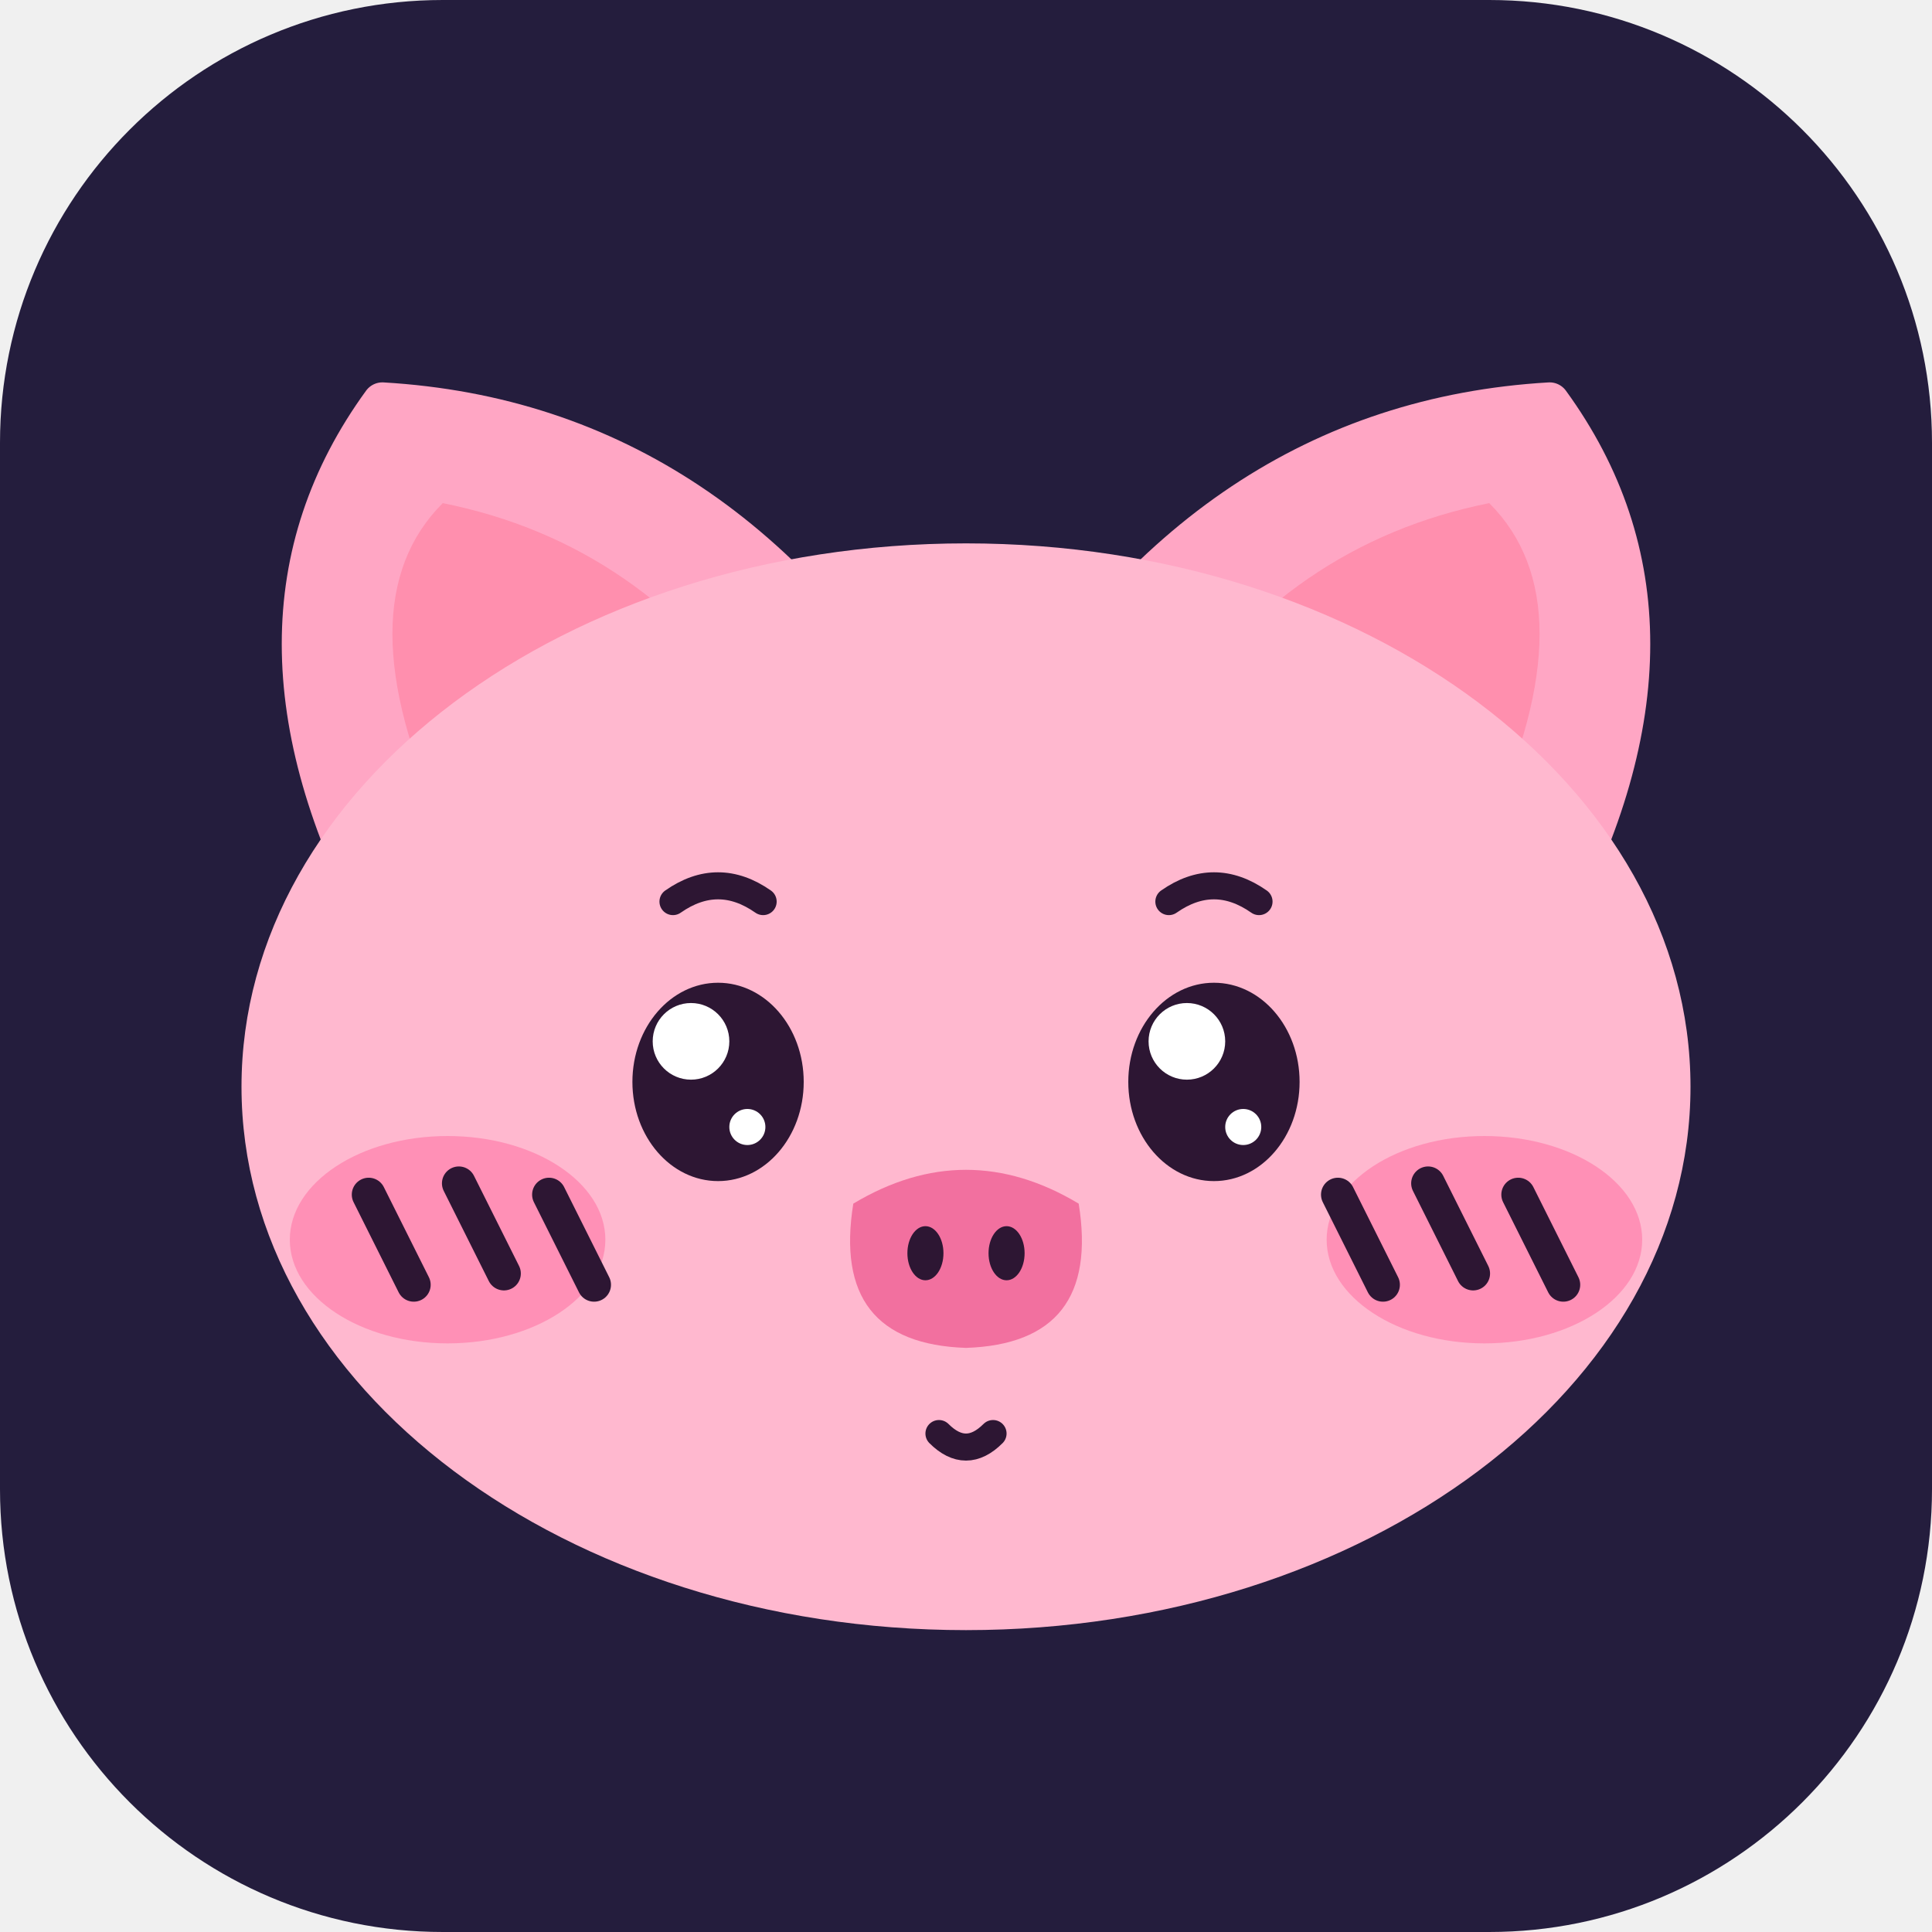
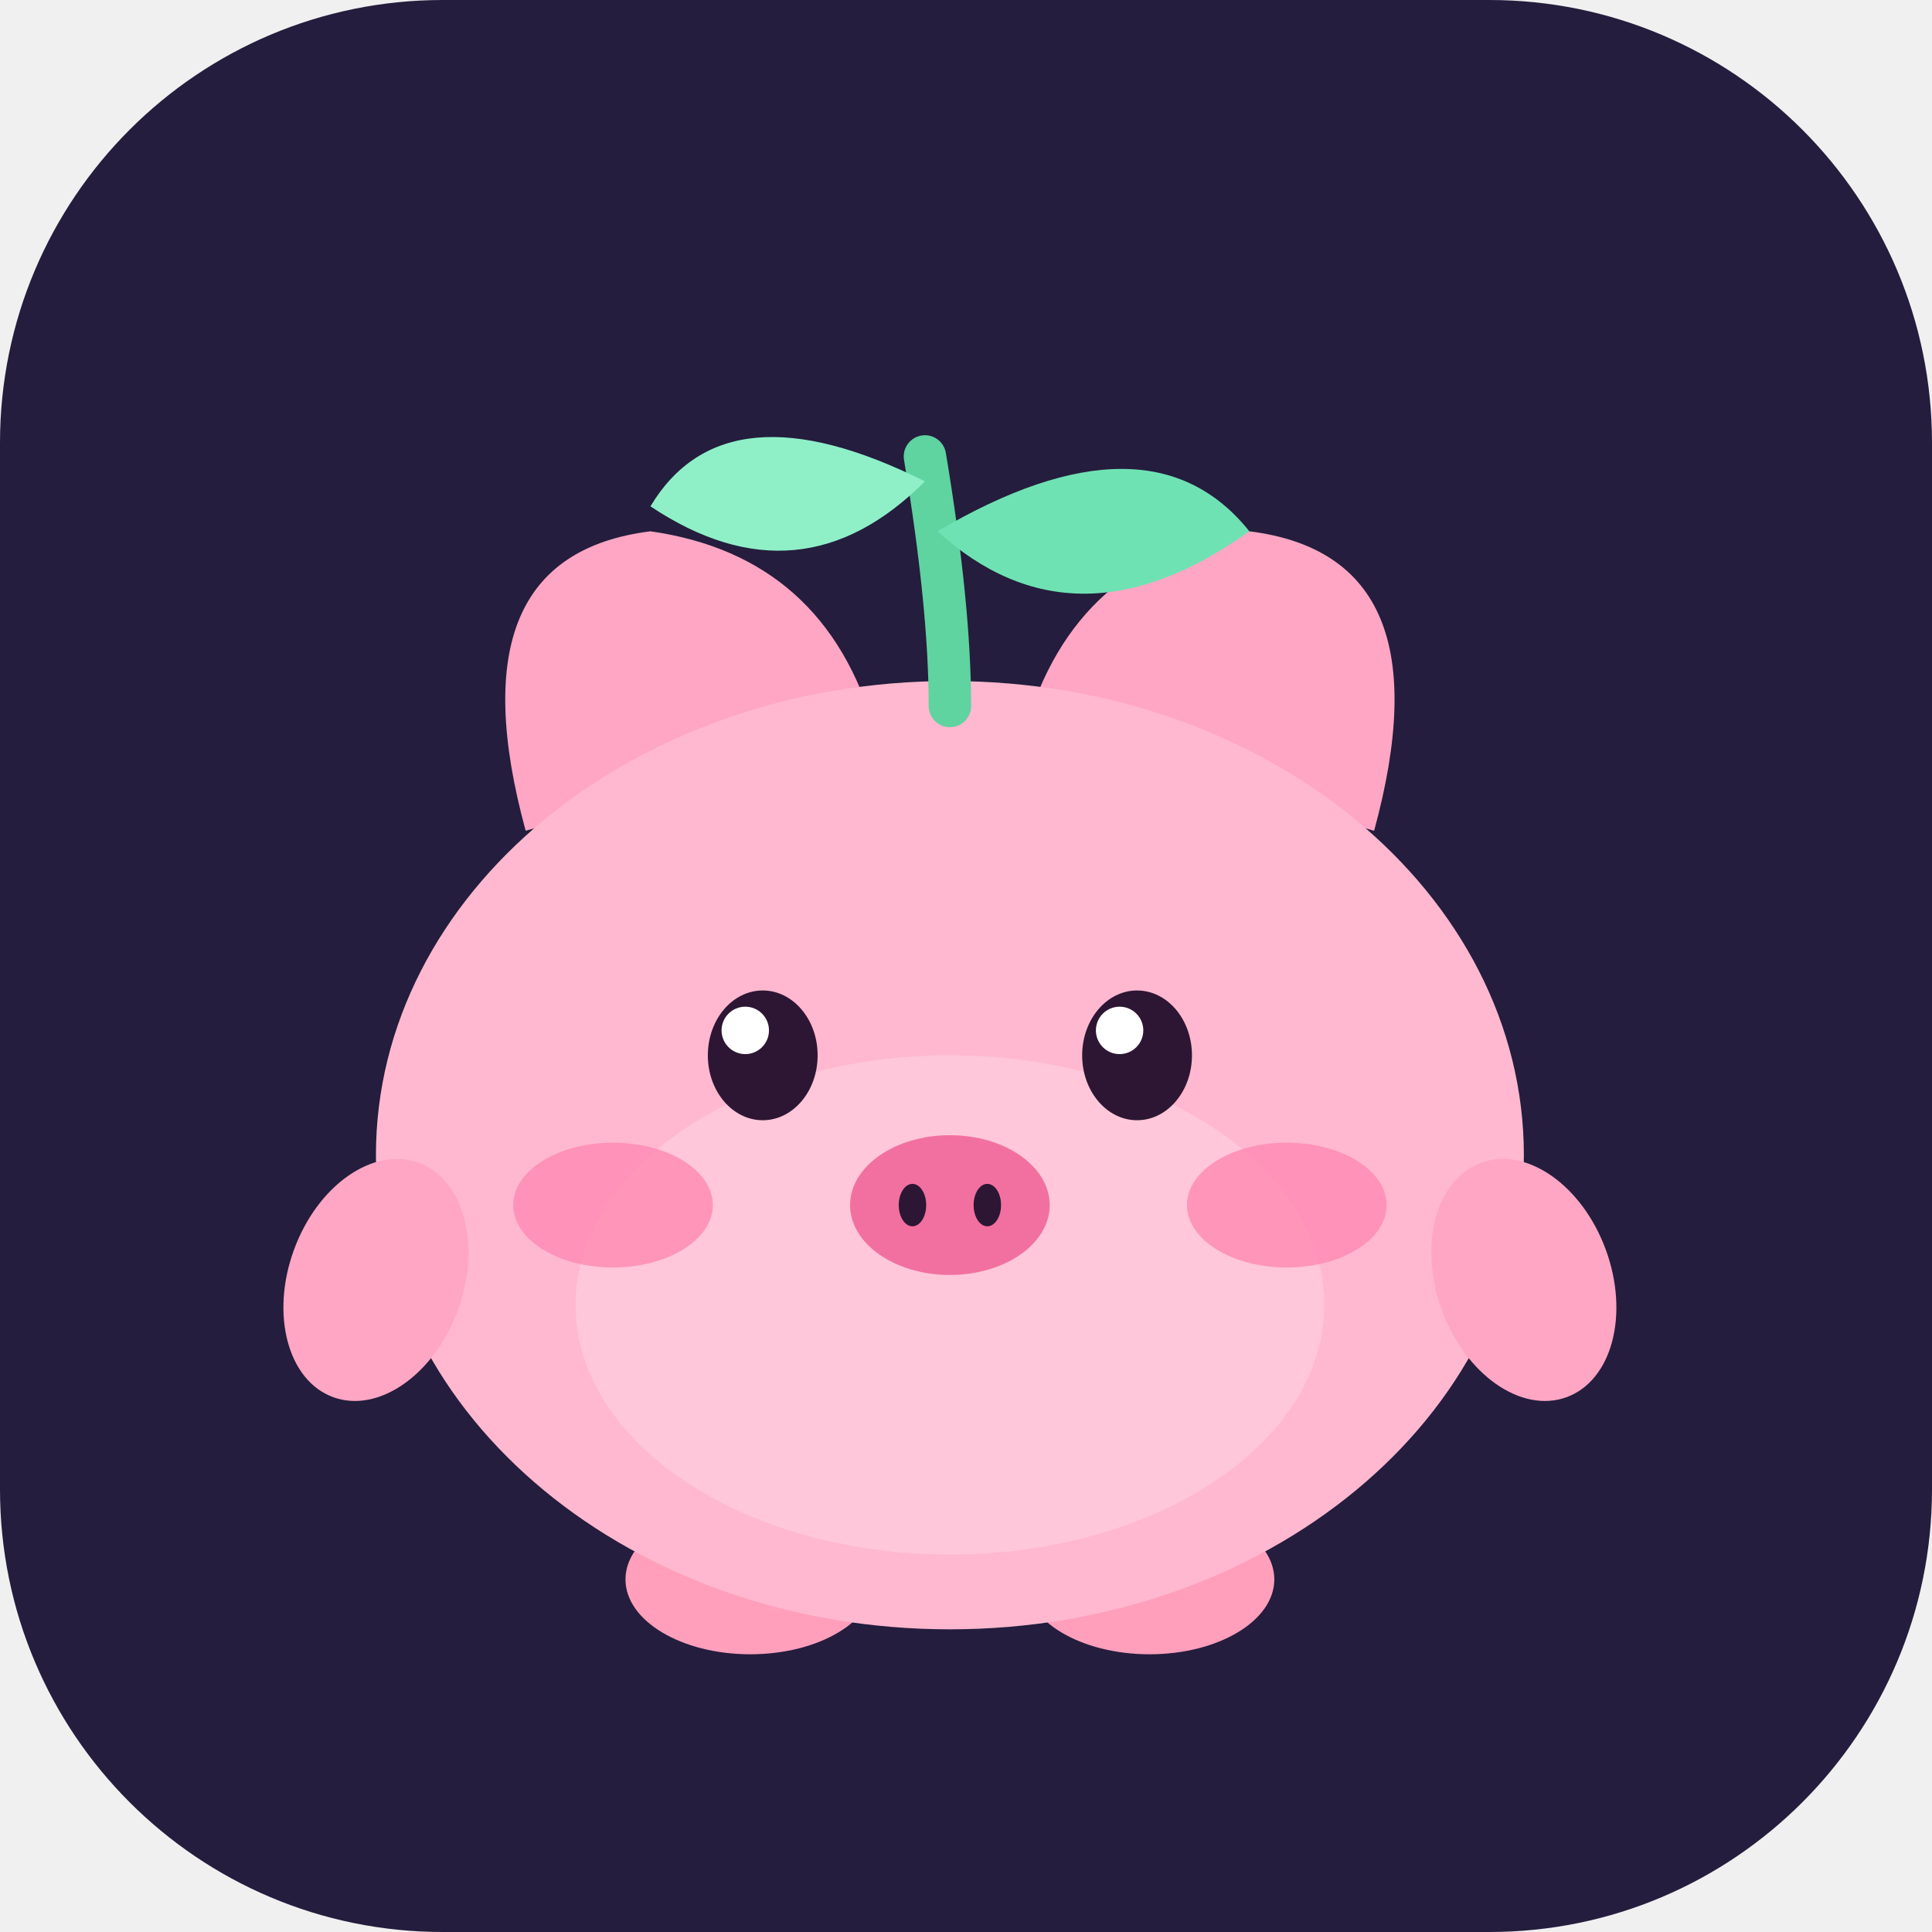
<svg xmlns="http://www.w3.org/2000/svg" viewBox="0 0 96 96">
  <rect width="96" height="96" rx="22" fill="#241d3d" />
-   <g transform="translate(8 16)">
+   <g transform="translate(10 14) scale(.62)">
    <g>
-       <path d="M11 30 Q3 15 11 4 Q28 5 38 22 Z" fill="#ffa6c4" stroke="#ffa6c4" stroke-width="2" stroke-linejoin="round" />
-       <path d="M14 25 Q9 14 14 9 Q24 11 30 20 Z" fill="#ff8fae" />
-     </g>
-     <g>
-       <path d="M69 30 Q77 15 69 4 Q52 5 42 22 Z" fill="#ffa6c4" stroke="#ffa6c4" stroke-width="2" stroke-linejoin="round" />
-       <path d="M66 25 Q71 14 66 9 Q56 11 50 20 Z" fill="#ff8fae" />
-     </g>
-     <ellipse cx="40" cy="38" rx="36" ry="27" fill="#ffb8cf" />
-     <g transform="translate(40 40) scale(1.12) translate(-40 -40)">
-       <ellipse cx="17" cy="45" rx="7" ry="4.6" fill="#ff8cb4" opacity=".9" />
-       <ellipse cx="63" cy="45" rx="7" ry="4.6" fill="#ff8cb4" opacity=".9" />
-       <path d="M13.5 43 l2 4 M17.5 42.5 l2 4 M21.5 43 l2 4 M56.5 43 l2 4 M60.5 42.5 l2 4 M64.5 43 l2 4" stroke="#2d1633" stroke-width="1.5" stroke-linecap="round" />
+       <ellipse cx="44" cy="104" rx="10" ry="6" fill="#ff9fbc" />
+       <ellipse cx="76" cy="104" rx="10" ry="6" fill="#ff9fbc" />
      <g>
-         <ellipse cx="29" cy="38" rx="3.8" ry="4.4" fill="#2d1633" />
-         <circle cx="27.8" cy="36.2" r="1.7" fill="#fff" />
-         <circle cx="30.3" cy="40" r=".8" fill="#fff" />
-         <ellipse cx="51" cy="38" rx="3.8" ry="4.4" fill="#2d1633" />
-         <circle cx="49.8" cy="36.2" r="1.7" fill="#fff" />
-         <circle cx="52.3" cy="40" r=".8" fill="#fff" />
-         <path d="M27 30 q2 -1.4 4 0 M49 30 q2 -1.4 4 0" fill="none" stroke="#2d1633" stroke-width="1.2" stroke-linecap="round" stroke-linejoin="round" />
+         <path d="M26 44 Q20 22 36 20 Q50 22 54 36 Z" fill="#ffa6c4" />
      </g>
-       <path d="M35 43.4 Q40 40.4 45 43.4 Q46 49.6 40 49.8 Q34 49.6 35 43.4 Z" fill="#f2709f" />
-       <ellipse cx="38.2" cy="45.6" rx=".8" ry="1.2" fill="#2d1633" />
-       <ellipse cx="41.8" cy="45.6" rx=".8" ry="1.2" fill="#2d1633" />
-       <path d="M38.8 53.6 q1.2 1.2 2.4 0" fill="none" stroke="#2d1633" stroke-width="1.2" stroke-linecap="round" stroke-linejoin="round" />
+       <g>
+         <path d="M94 44 Q100 22 84 20 Q70 22 66 36 Z" fill="#ffa6c4" />
+       </g>
+       <ellipse cx="60" cy="70" rx="46" ry="38" fill="#ffb8cf" />
+       <ellipse cx="60" cy="82" rx="30" ry="20" fill="#ffd3e2" opacity=".55" />
+       <g>
+         <path d="M60 34 Q60 26 58 14" fill="none" stroke="#5fd3a0" stroke-width="3.4" stroke-linecap="round" />
+         <path d="M58 16 Q42 8 36 18 Q48 26 58 16 Z" fill="#8ff0c8" />
+         <path d="M59 20 Q76 10 84 20 Q70 30 59 20 Z" fill="#6fe2b4" />
+       </g>
+       <g>
+         <ellipse cx="45" cy="62" rx="4.4" ry="5.2" fill="#2d1633" />
+         <circle cx="43.6" cy="60" r="1.9" fill="#fff" />
+         <ellipse cx="75" cy="62" rx="4.4" ry="5.2" fill="#2d1633" />
+         <circle cx="73.6" cy="60" r="1.9" fill="#fff" />
+       </g>
+       <ellipse cx="33" cy="74" rx="8" ry="5" fill="#ff8cb4" opacity=".85" />
+       <ellipse cx="87" cy="74" rx="8" ry="5" fill="#ff8cb4" opacity=".85" />
+       <ellipse cx="60" cy="74" rx="8" ry="5.6" fill="#f2709f" />
+       <ellipse cx="57" cy="74" rx="1.1" ry="1.7" fill="#2d1633" />
+       <ellipse cx="63" cy="74" rx="1.1" ry="1.7" fill="#2d1633" />
+       <ellipse cx="14" cy="80" rx="7" ry="10" transform="rotate(20 14 80)" fill="#ffa6c4" />
+       <ellipse cx="106" cy="80" rx="7" ry="10" transform="rotate(-20 106 80)" fill="#ffa6c4" />
    </g>
  </g>
</svg>
